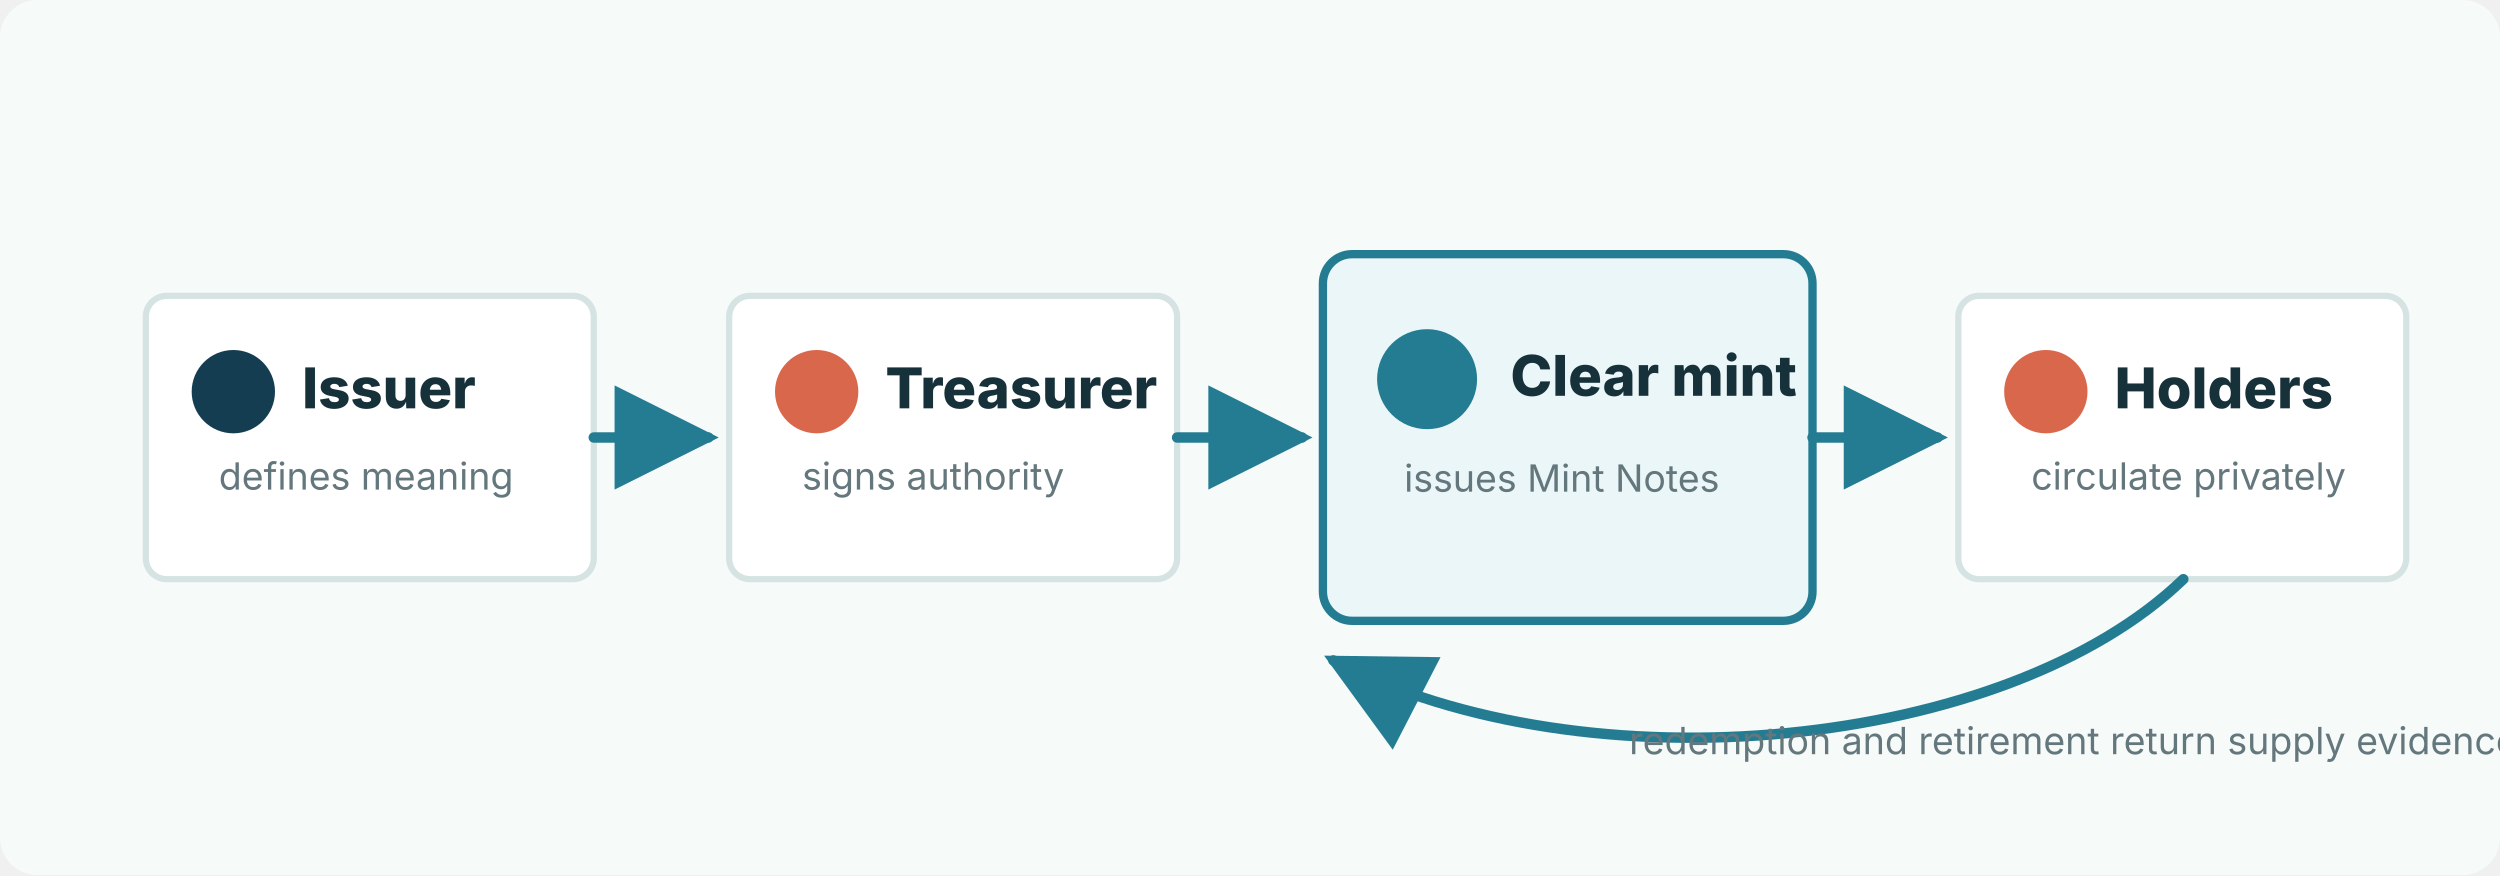
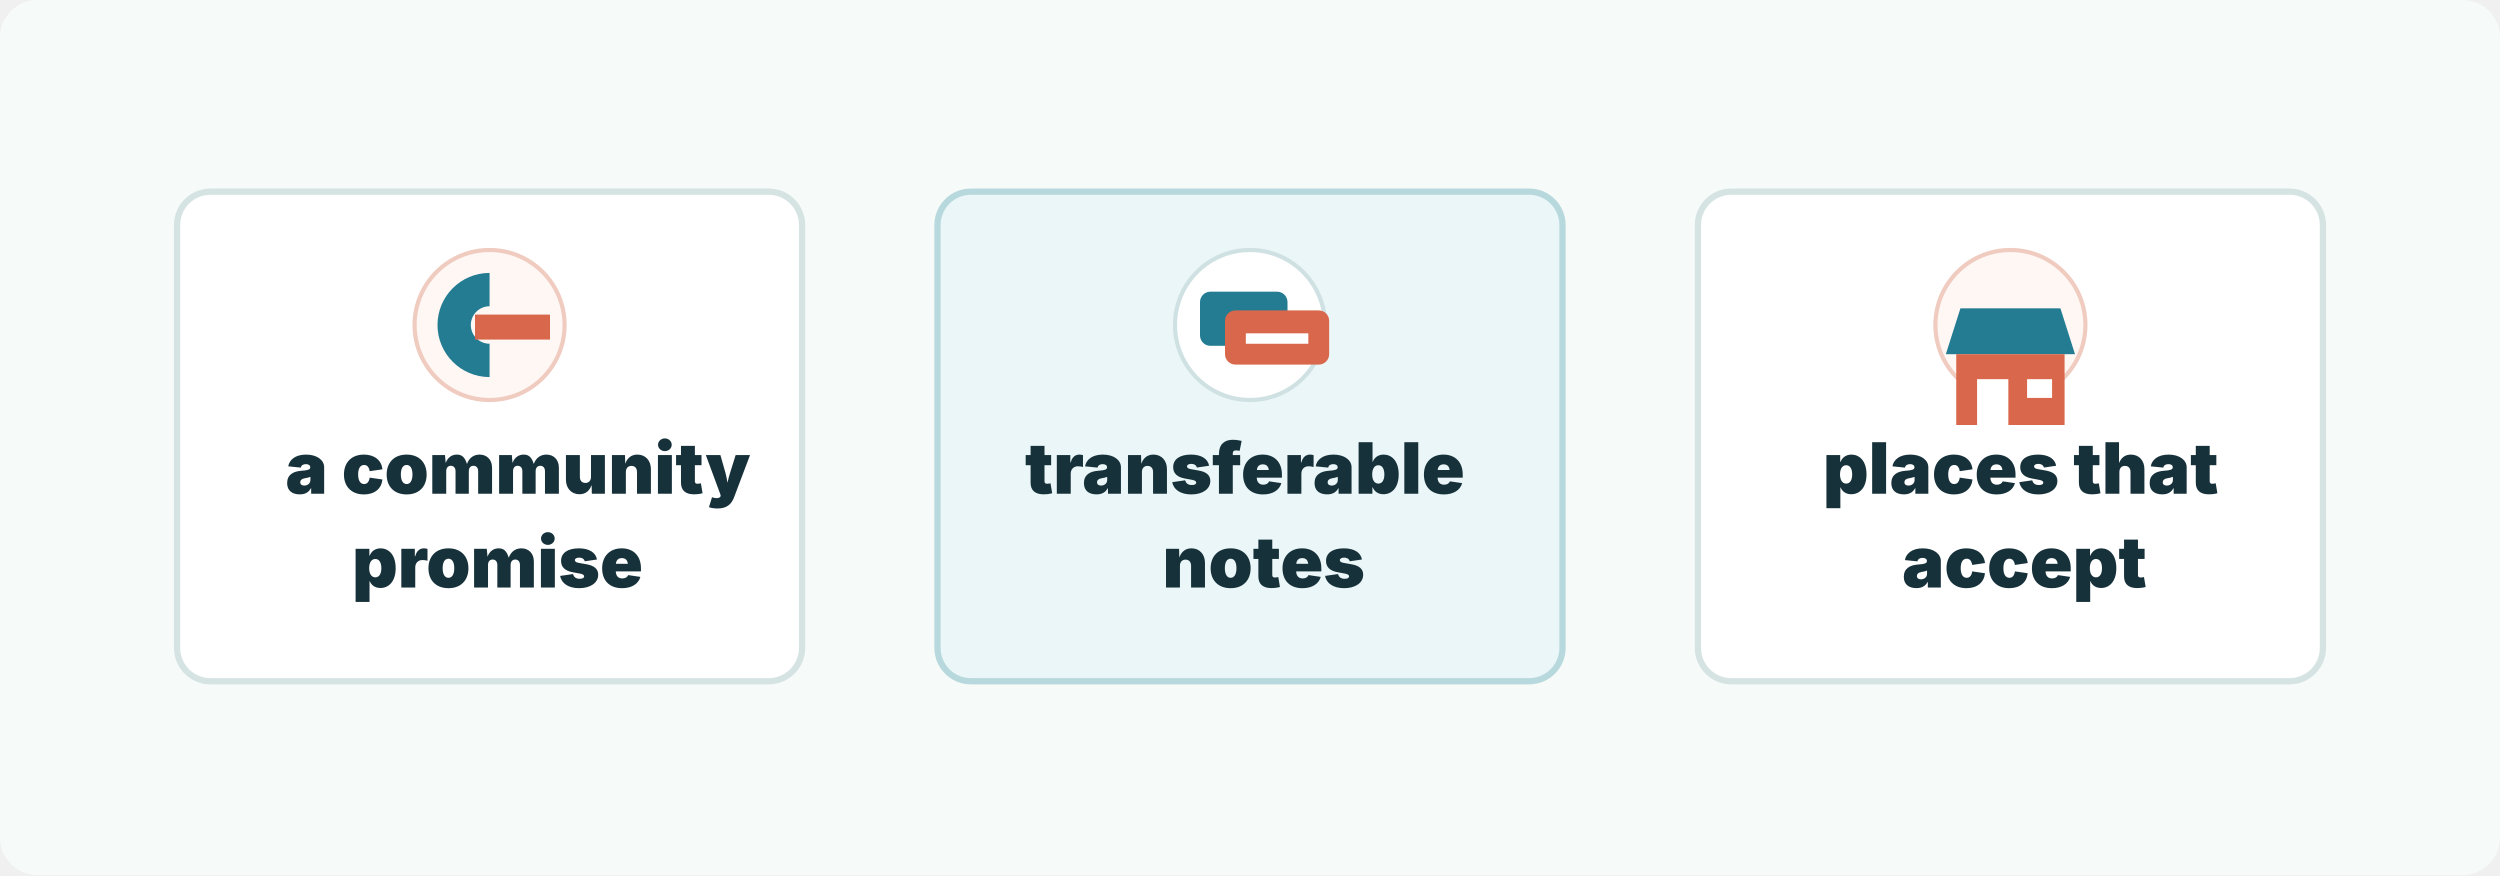
<svg xmlns="http://www.w3.org/2000/svg" viewBox="0 0 1200 420" role="img" aria-labelledby="title desc">
  <defs>
    <style>
-       .bg{fill:#f6faf9}.card{fill:#fff;stroke:#d5e3e3;stroke-width:3}.mint{fill:#eaf6f7;stroke:#247c93;stroke-width:4}.text{font-family:Inter,Arial,sans-serif;fill:#17313a}.label{font-size:27px;font-weight:830}.small{font-size:18px}.muted{fill:#63777d}.line{stroke:#247c93;stroke-width:5;fill:none;stroke-linecap:round;stroke-linejoin:round}.coral{fill:#d9674b}.teal{fill:#247c93}.deep{fill:#143d52}
+       .bg{fill:#f6faf9}
+       .block{fill:#fff;stroke:#d5e3e3;stroke-width:3}
+       .block-mid{fill:#eaf6f7;stroke:#b7d8dc;stroke-width:3}
+       .badge{fill:#fff7f4;stroke:#f0cbc0;stroke-width:2}
+       .badge-mid{fill:#fff;stroke:#cfe1e3;stroke-width:2}
+       .text{font-family:Inter,Arial,sans-serif;fill:#17313a}
+       .label{font-size:34px;font-weight:850}
+       .icon{fill:#247c93}
+       .accent{fill:#d9674b}
    </style>
-     <marker id="arrow" markerWidth="12" markerHeight="12" refX="10" refY="6" orient="auto">
-       <path d="M1 1l10 5-10 5z" fill="#247c93" />
-     </marker>
  </defs>
  <rect class="bg" width="1200" height="420" rx="18" />
-   <rect class="card" x="70" y="142" width="215" height="136" rx="10" />
-   <circle class="deep" cx="112" cy="188" r="20" />
-   <text class="text label" x="145" y="196">Issuer</text>
-   <text class="text small muted" x="105" y="235">defines meaning</text>
-   <rect class="card" x="350" y="142" width="215" height="136" rx="10" />
-   <circle class="coral" cx="392" cy="188" r="20" />
-   <text class="text label" x="425" y="196">Treasurer</text>
-   <text class="text small muted" x="385" y="235">signs authority</text>
-   <rect class="mint" x="635" y="122" width="235" height="176" rx="14" />
-   <circle class="teal" cx="685" cy="182" r="24" />
-   <text class="text label" x="725" y="190">Clear mint</text>
-   <text class="text small muted" x="674" y="236">issues Mint Notes</text>
-   <rect class="card" x="940" y="142" width="215" height="136" rx="10" />
-   <circle class="coral" cx="982" cy="188" r="20" />
-   <text class="text label" x="1015" y="196">Holders</text>
-   <text class="text small muted" x="975" y="235">circulate privately</text>
-   <path class="line" marker-end="url(#arrow)" d="M285 210h55" />
-   <path class="line" marker-end="url(#arrow)" d="M565 210h60" />
-   <path class="line" marker-end="url(#arrow)" d="M870 210h60" />
-   <path class="line" marker-end="url(#arrow)" d="M1048 278c-85 82-286 102-408 39" />
-   <text class="text small muted" x="782" y="362">redemption and retirement return supply evidence to the mint</text>
+   <g transform="translate(85 92)">
+     <rect class="block" width="300" height="235" rx="16" />
+     <circle class="badge" cx="150" cy="64" r="36" />
+     <path class="icon" d="M150 39a25 25 0 1 0 0 50V73a9 9 0 1 1 0-18z" />
+     <path class="accent" d="M143 59h36v12h-36z" />
+     <text class="text label" x="52" y="145">a community</text>
+     <text class="text label" x="84" y="190">promise</text>
+   </g>
+   <g transform="translate(450 92)">
+     <rect class="block-mid" width="300" height="235" rx="16" />
+     <circle class="badge-mid" cx="150" cy="64" r="36" />
+     <rect class="icon" x="126" y="48" width="42" height="26" rx="5" />
+     <rect class="accent" x="138" y="57" width="50" height="26" rx="5" />
+     <path fill="#fff" d="M148 68h30v5h-30z" />
+     <text class="text label" x="42" y="145">transferable</text>
+     <text class="text label" x="108" y="190">notes</text>
+   </g>
+   <g transform="translate(815 92)">
+     <rect class="block" width="300" height="235" rx="16" />
+     <circle class="badge" cx="150" cy="64" r="36" />
+     <path class="icon" d="M126 56h48l7 22h-62z" />
+     <path class="accent" d="M124 78h52v34h-52z" />
+     <path fill="#fff" d="M134 90h15v22h-15zM158 90h12v9h-12z" />
+     <text class="text label" x="60" y="145">places that</text>
+     <text class="text label" x="98" y="190">accept</text>
+   </g>
</svg>
